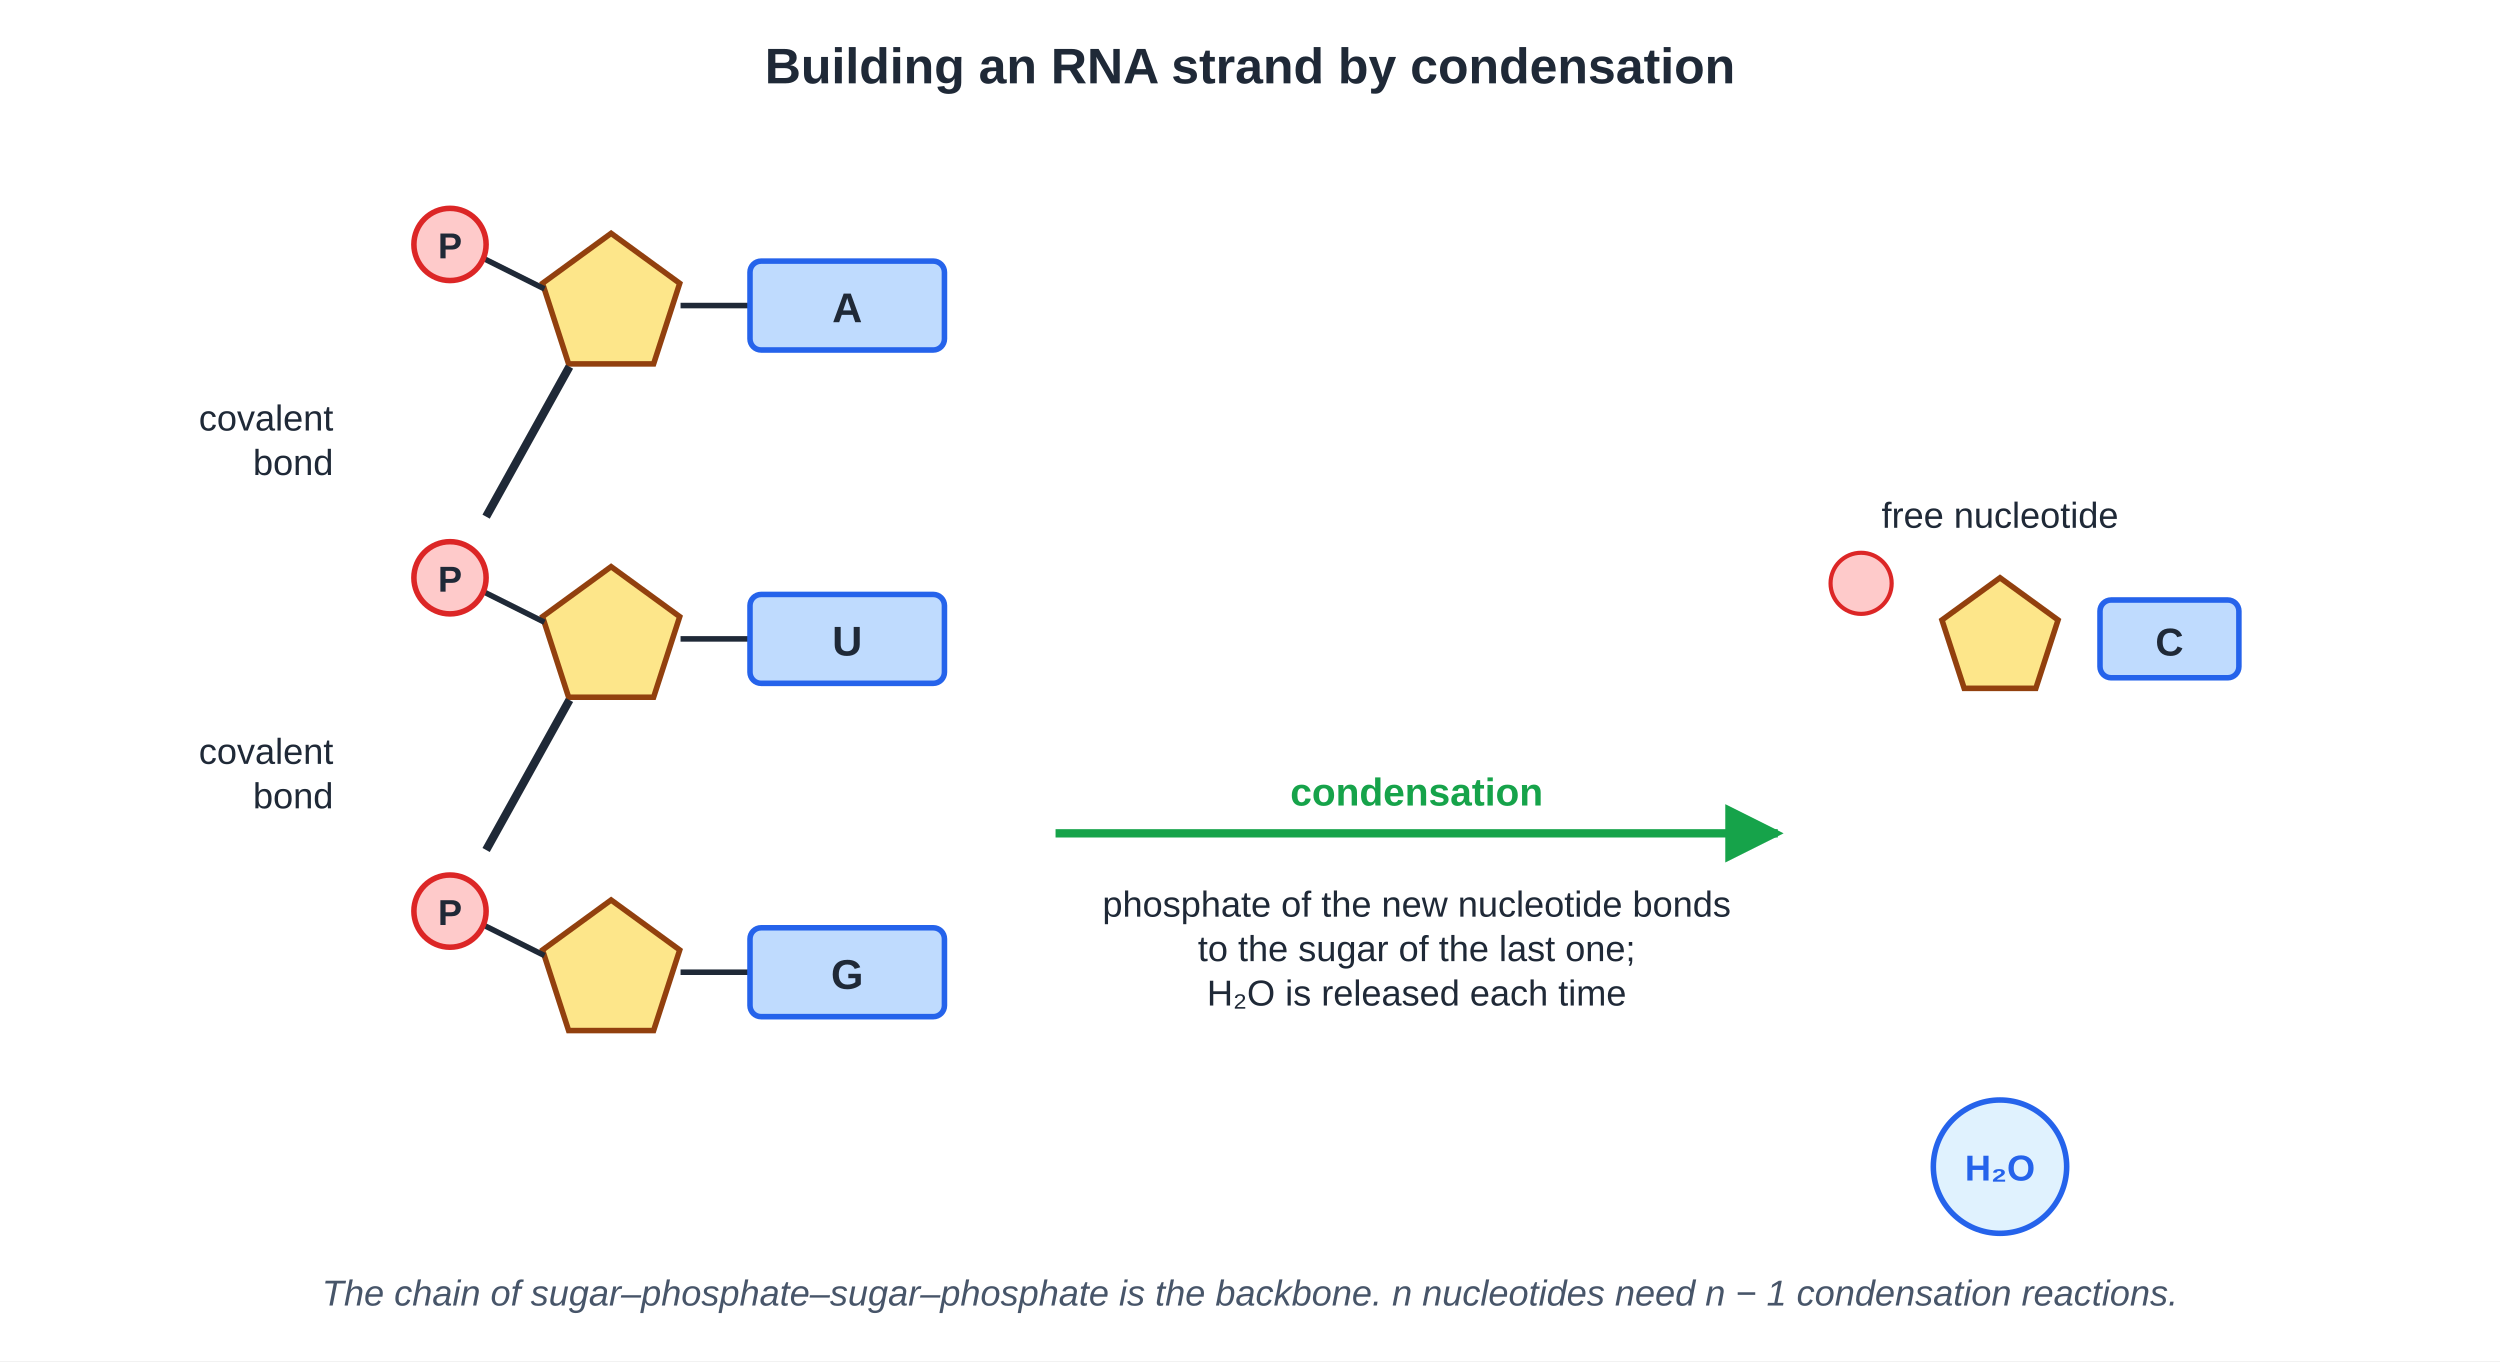
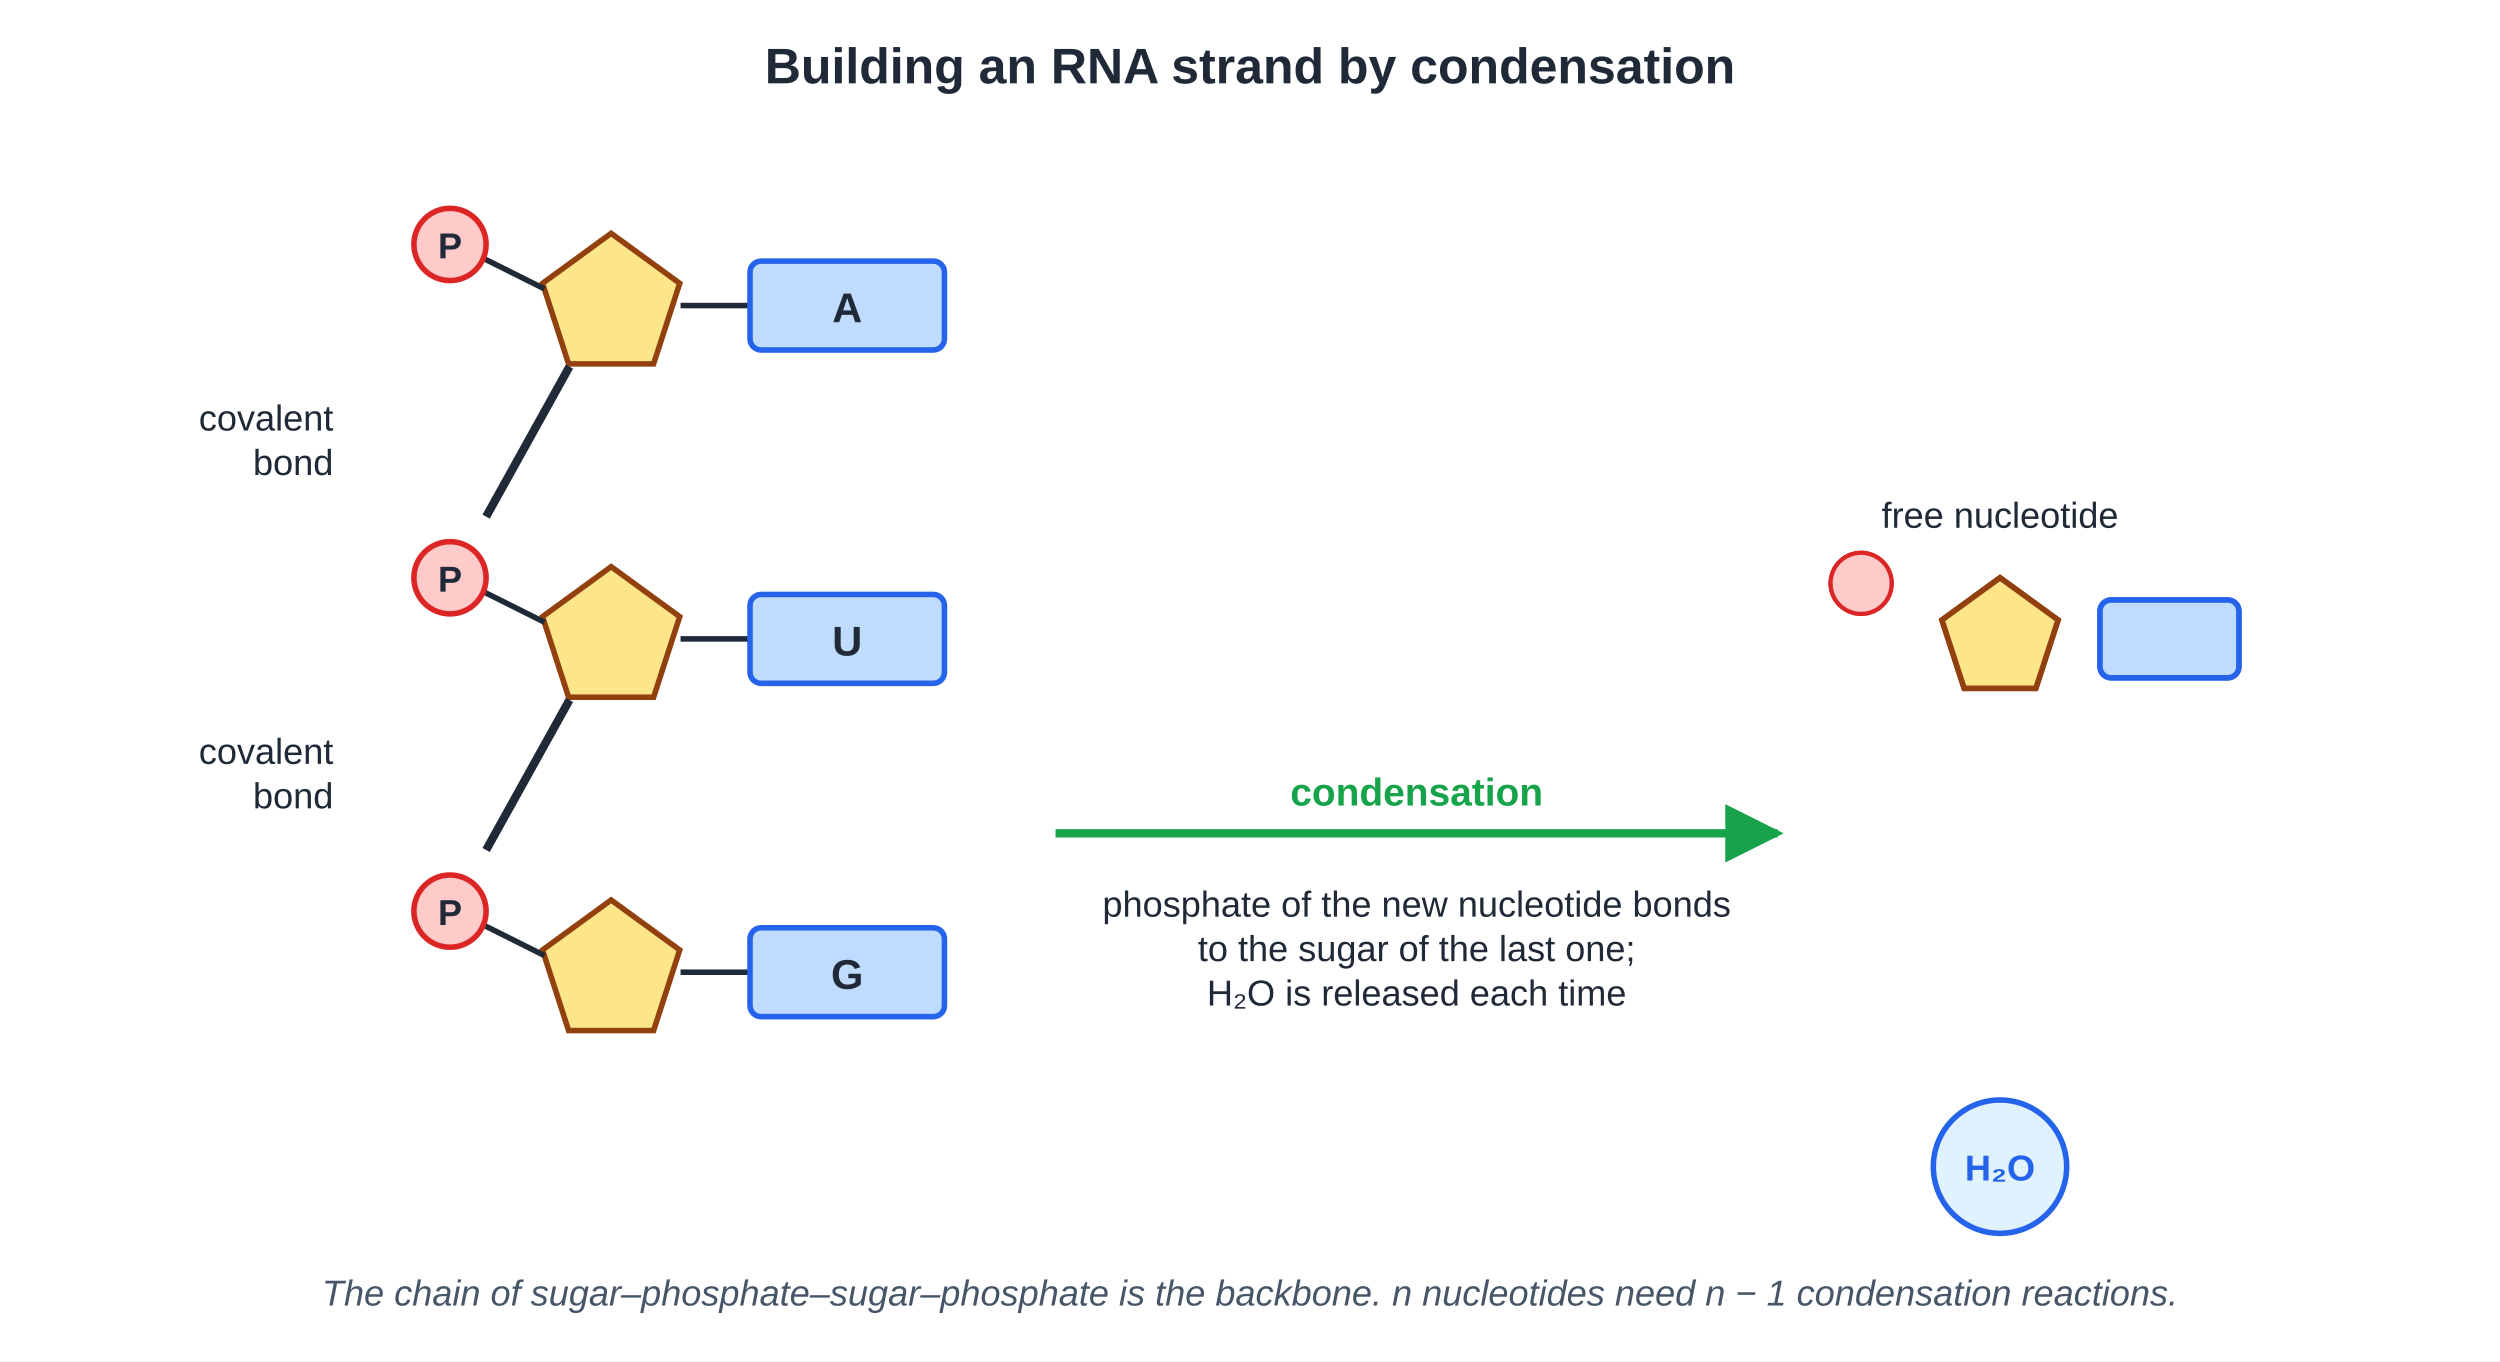
<svg xmlns="http://www.w3.org/2000/svg" viewBox="0 0 900 490" font-family="system-ui,Arial,sans-serif" role="img" aria-label="Three RNA nucleotides with bases A, U and G joined into a strand by covalent bonds between phosphate and sugar; a free nucleotide joins by condensation releasing water">
+   <style>@media (prefers-reduced-motion: reduce){.anim{display:none}}</style>
  <rect width="900" height="490" fill="#fff" />
  <defs>
    <marker id="ak" viewBox="0 0 10 10" refX="9" refY="5" markerWidth="7" markerHeight="7" orient="auto-start-reverse">
      <path d="M0,0 L10,5 L0,10 z" fill="#1f2937" />
    </marker>
    <marker id="ar" viewBox="0 0 10 10" refX="9" refY="5" markerWidth="7" markerHeight="7" orient="auto-start-reverse">
      <path d="M0,0 L10,5 L0,10 z" fill="#dc2626" />
    </marker>
    <marker id="ab" viewBox="0 0 10 10" refX="9" refY="5" markerWidth="7" markerHeight="7" orient="auto-start-reverse">
      <path d="M0,0 L10,5 L0,10 z" fill="#2563eb" />
    </marker>
    <marker id="ag" viewBox="0 0 10 10" refX="9" refY="5" markerWidth="7" markerHeight="7" orient="auto-start-reverse">
      <path d="M0,0 L10,5 L0,10 z" fill="#16a34a" />
    </marker>
    <marker id="ap" viewBox="0 0 10 10" refX="9" refY="5" markerWidth="7" markerHeight="7" orient="auto-start-reverse">
      <path d="M0,0 L10,5 L0,10 z" fill="#7c3aed" />
    </marker>
    <marker id="aa" viewBox="0 0 10 10" refX="9" refY="5" markerWidth="7" markerHeight="7" orient="auto-start-reverse">
      <path d="M0,0 L10,5 L0,10 z" fill="#d97706" />
    </marker>
    <marker id="at" viewBox="0 0 10 10" refX="9" refY="5" markerWidth="7" markerHeight="7" orient="auto-start-reverse">
      <path d="M0,0 L10,5 L0,10 z" fill="#0d9488" />
    </marker>
  </defs>
  <text x="450" y="30" font-size="18" text-anchor="middle" fill="#1f2937" font-weight="bold">Building an RNA strand by condensation</text>
  <polygon points="220.0,84.0 244.7,102.0 235.3,131.0 204.7,131.0 195.3,102.0" fill="#fde68a" stroke="#92400e" stroke-width="2" />
  <line x1="196" y1="104" x2="172" y2="92" stroke="#1f2937" stroke-width="2" />
  <circle cx="162" cy="88" r="13" fill="#fecaca" stroke="#dc2626" stroke-width="2" />
  <text x="162" y="93" font-size="13" text-anchor="middle" fill="#1f2937" font-weight="bold">P</text>
  <line x1="245" y1="110" x2="270" y2="110" stroke="#1f2937" stroke-width="2" />
  <rect x="270" y="94" width="70" height="32" rx="4" fill="#bfdbfe" stroke="#2563eb" stroke-width="2" />
  <text x="305" y="116" font-size="15" text-anchor="middle" fill="#1f2937" font-weight="bold">A</text>
  <line x1="205" y1="132" x2="175" y2="186" stroke="#1f2937" stroke-width="3" />
  <polygon points="220.0,204.0 244.7,222.0 235.3,251.0 204.7,251.0 195.3,222.0" fill="#fde68a" stroke="#92400e" stroke-width="2" />
  <line x1="196" y1="224" x2="172" y2="212" stroke="#1f2937" stroke-width="2" />
  <circle cx="162" cy="208" r="13" fill="#fecaca" stroke="#dc2626" stroke-width="2" />
  <text x="162" y="213" font-size="13" text-anchor="middle" fill="#1f2937" font-weight="bold">P</text>
  <line x1="245" y1="230" x2="270" y2="230" stroke="#1f2937" stroke-width="2" />
  <rect x="270" y="214" width="70" height="32" rx="4" fill="#bfdbfe" stroke="#2563eb" stroke-width="2" />
  <text x="305" y="236" font-size="15" text-anchor="middle" fill="#1f2937" font-weight="bold">U</text>
  <line x1="205" y1="252" x2="175" y2="306" stroke="#1f2937" stroke-width="3" />
  <polygon points="220.0,324.0 244.7,342.0 235.3,371.0 204.7,371.0 195.3,342.0" fill="#fde68a" stroke="#92400e" stroke-width="2" />
  <line x1="196" y1="344" x2="172" y2="332" stroke="#1f2937" stroke-width="2" />
  <circle cx="162" cy="328" r="13" fill="#fecaca" stroke="#dc2626" stroke-width="2" />
  <text x="162" y="333" font-size="13" text-anchor="middle" fill="#1f2937" font-weight="bold">P</text>
  <line x1="245" y1="350" x2="270" y2="350" stroke="#1f2937" stroke-width="2" />
  <rect x="270" y="334" width="70" height="32" rx="4" fill="#bfdbfe" stroke="#2563eb" stroke-width="2" />
  <text x="305" y="356" font-size="15" text-anchor="middle" fill="#1f2937" font-weight="bold">G</text>
  <text x="120" y="155" font-size="13" text-anchor="end" fill="#1f2937" font-weight="normal">covalent</text>
  <text x="120" y="171" font-size="13" text-anchor="end" fill="#1f2937" font-weight="normal">bond</text>
  <text x="120" y="275" font-size="13" text-anchor="end" fill="#1f2937" font-weight="normal">covalent</text>
  <text x="120" y="291" font-size="13" text-anchor="end" fill="#1f2937" font-weight="normal">bond</text>
  <path d="M 380 300 L 640 300" stroke="#16a34a" stroke-width="3" fill="none" marker-end="url(#ag)" />
  <text x="510" y="290" font-size="14" text-anchor="middle" fill="#16a34a" font-weight="bold">condensation</text>
  <text x="510" y="330" font-size="13" text-anchor="middle" fill="#1f2937" font-weight="normal">phosphate of the new nucleotide bonds</text>
  <text x="510" y="346" font-size="13" text-anchor="middle" fill="#1f2937" font-weight="normal">to the sugar of the last one;</text>
  <text x="510" y="362" font-size="13" text-anchor="middle" fill="#1f2937" font-weight="normal">H₂O is released each time</text>
  <polygon points="720.0,208.0 740.9,223.2 732.9,247.8 707.1,247.8 699.1,223.2" fill="#fde68a" stroke="#92400e" stroke-width="2" />
  <circle cx="670" cy="210" r="11" fill="#fecaca" stroke="#dc2626" stroke-width="1.5" />
  <rect x="756" y="216" width="50" height="28" rx="4" fill="#bfdbfe" stroke="#2563eb" stroke-width="2" />
  <text x="781" y="236" font-size="14" text-anchor="middle" fill="#1f2937" font-weight="bold">C</text>
  <text x="720" y="190" font-size="13" text-anchor="middle" fill="#1f2937" font-weight="normal">free nucleotide</text>
  <circle cx="720" cy="420" r="24" fill="#e0f2fe" stroke="#2563eb" stroke-width="2" />
  <text x="720" y="425" font-size="13" text-anchor="middle" fill="#2563eb" font-weight="bold">H₂O</text>
  <text x="450" y="470" font-size="13" text-anchor="middle" fill="#475569" font-weight="normal" font-style="italic">The chain of sugar–phosphate–sugar–phosphate is the backbone. n nucleotides need n − 1 condensation reactions.</text>
+   <g class="anim">
+     <g>
+       <polygon points="720.0,208.0 740.9,223.2 732.9,247.8 707.1,247.8 699.1,223.2" fill="#fde68a" stroke="#92400e" stroke-width="2" />
+       <circle cx="670" cy="210" r="11" fill="#fecaca" stroke="#dc2626" stroke-width="1.5" />
+       <rect x="756" y="216" width="50" height="28" rx="4" fill="#bfdbfe" stroke="#2563eb" stroke-width="2" />
+       <animateTransform attributeName="transform" type="translate" values="0 0;-460 210;-460 210" keyTimes="0;0.7;1" dur="5s" repeatCount="indefinite" />
+     </g>
+   </g>
</svg>
